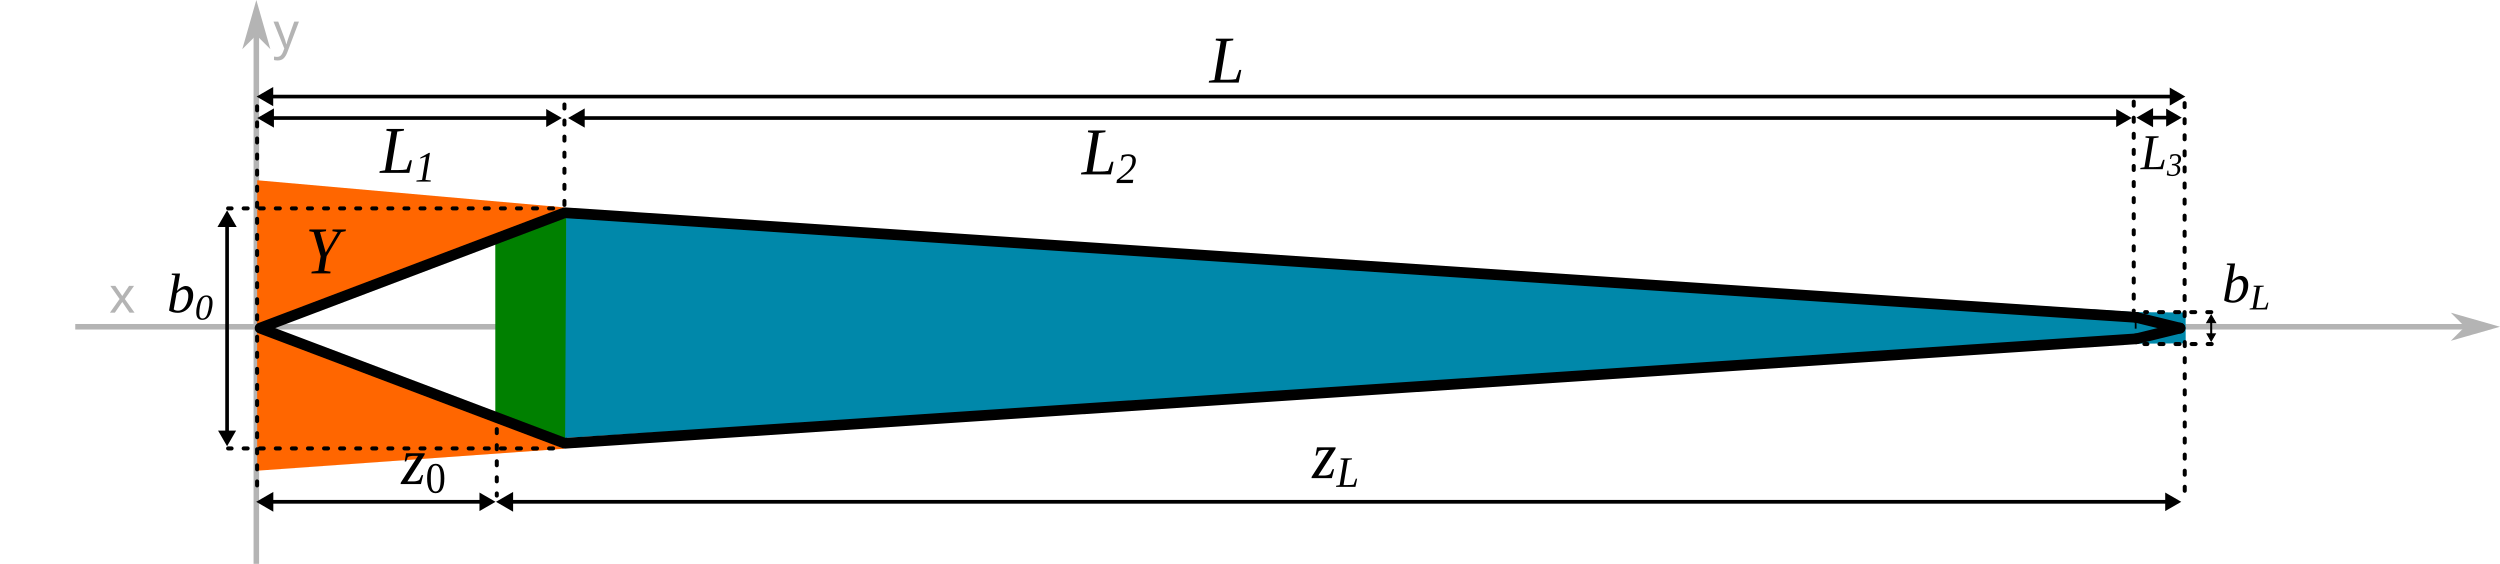
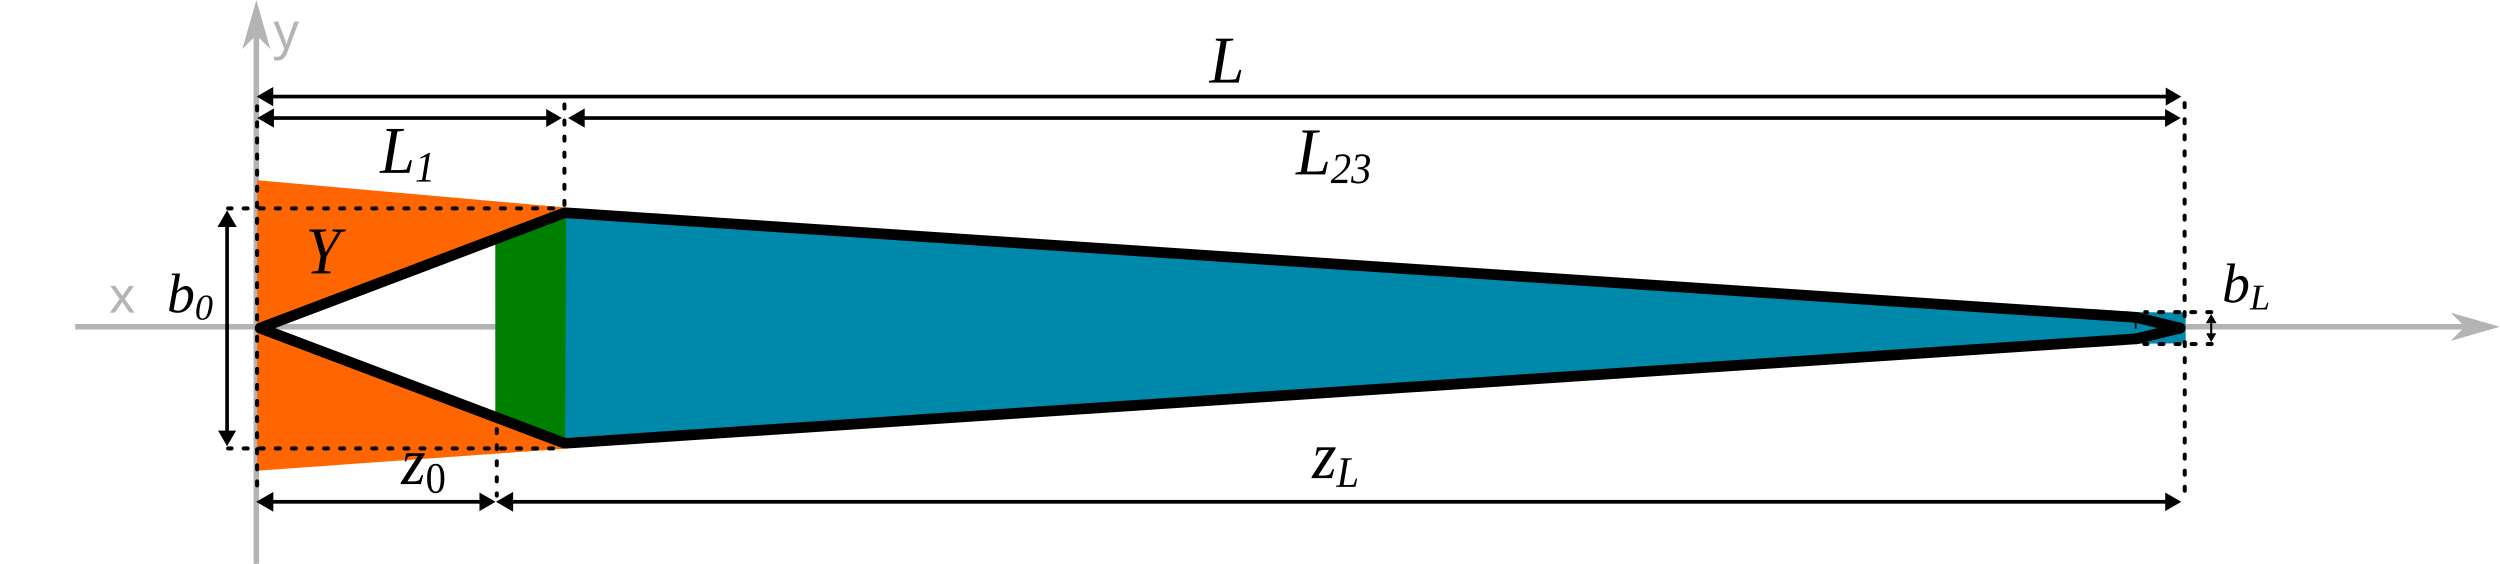
<svg xmlns="http://www.w3.org/2000/svg" width="933.136" height="210.457" id="svg2" version="1.1">
  <defs id="defs4">
    <marker style="overflow:visible" id="marker4967" refX="0" refY="0" orient="auto">
      <path transform="scale(0.4)" style="fill:#000000;fill-opacity:1;fill-rule:evenodd;stroke:#000000;stroke-width:1pt;stroke-opacity:1" d="M 5.77,0 -2.88,5 V -5 Z" id="path4965" />
    </marker>
    <marker style="overflow:visible" id="marker4961" refX="0" refY="0" orient="auto">
      <path transform="scale(0.4)" style="fill:#000000;fill-opacity:1;fill-rule:evenodd;stroke:#000000;stroke-width:1pt;stroke-opacity:1" d="M 5.77,0 -2.88,5 V -5 Z" id="path4959" />
    </marker>
    <marker orient="auto" refY="0" refX="0" id="marker4955" style="overflow:visible">
      <path id="path4953" d="M 5.77,0 -2.88,5 V -5 Z" style="fill:#000000;fill-opacity:1;fill-rule:evenodd;stroke:#000000;stroke-width:1pt;stroke-opacity:1" transform="scale(0.4)" />
    </marker>
    <marker style="overflow:visible" id="marker4949" refX="0" refY="0" orient="auto">
      <path transform="scale(0.4)" style="fill:#000000;fill-opacity:1;fill-rule:evenodd;stroke:#000000;stroke-width:1pt;stroke-opacity:1" d="M 5.77,0 -2.88,5 V -5 Z" id="path4947" />
    </marker>
    <marker orient="auto" refY="0" refX="0" id="marker11481" style="overflow:visible">
      <path id="path11361" d="M 5.77,0 -2.88,5 V -5 Z" style="fill:#000000;fill-opacity:1;fill-rule:evenodd;stroke:#000000;stroke-width:1pt;stroke-opacity:1" transform="scale(0.4)" />
    </marker>
    <marker orient="auto" refY="0" refX="0" id="Arrow2Mend" style="overflow:visible">
      <path id="path11243" style="fill:#000000;fill-opacity:1;fill-rule:evenodd;stroke:#000000;stroke-width:0.625;stroke-linejoin:round;stroke-opacity:1" d="M 8.719,4.034 -2.207,0.016 8.719,-4.002 c -1.745,2.372 -1.735,5.617 -6e-7,8.035 z" transform="scale(-0.6)" />
    </marker>
    <marker orient="auto" refY="0" refX="0" id="marker7320" style="overflow:visible">
      <path id="path7196" d="M 5.77,0 -2.88,5 V -5 Z" style="fill:#000000;fill-opacity:1;fill-rule:evenodd;stroke:#000000;stroke-width:1pt;stroke-opacity:1" transform="scale(0.4)" />
    </marker>
    <marker orient="auto" refY="0" refX="0" id="TriangleOutL" style="overflow:visible">
      <path id="path7193" d="M 5.77,0 -2.88,5 V -5 Z" style="fill:#000000;fill-opacity:1;fill-rule:evenodd;stroke:#000000;stroke-width:1pt;stroke-opacity:1" transform="scale(0.8)" />
    </marker>
    <marker orient="auto" refY="0" refX="0" id="marker4953" style="overflow:visible">
      <path id="path4674" d="M 0,0 5,-5 -12.5,0 5,5 Z" style="fill:#000000;fill-opacity:1;fill-rule:evenodd;stroke:#000000;stroke-width:1pt;stroke-opacity:1" transform="matrix(0.4,0,0,0.4,4,0)" />
    </marker>
    <marker orient="auto" refY="0" refX="0" id="marker4950" style="overflow:visible">
      <path id="path4948" d="M 0,0 5,-5 -12.5,0 5,5 Z" style="fill:#000000;fill-opacity:1;fill-rule:evenodd;stroke:#000000;stroke-width:1pt;stroke-opacity:1" transform="matrix(0.8,0,0,0.8,10,0)" />
    </marker>
    <marker orient="auto" refY="0" refX="0" id="TriangleOutM" style="overflow:visible">
      <path id="path4813" d="M 5.77,0 -2.88,5 V -5 Z" style="fill:#000000;fill-opacity:1;fill-rule:evenodd;stroke:#000000;stroke-width:1pt;stroke-opacity:1" transform="scale(0.4)" />
    </marker>
    <marker orient="auto" refY="0" refX="0" id="marker4944" style="overflow:visible">
      <path id="path4804" d="M 5.77,0 -2.88,5 V -5 Z" style="fill:#000000;fill-opacity:1;fill-rule:evenodd;stroke:#000000;stroke-width:1pt;stroke-opacity:1" transform="scale(-0.4)" />
    </marker>
    <marker orient="auto" refY="0" refX="0" id="TriangleInS" style="overflow:visible">
      <path id="path4807" d="M 5.77,0 -2.88,5 V -5 Z" style="fill:#000000;fill-opacity:1;fill-rule:evenodd;stroke:#000000;stroke-width:1pt;stroke-opacity:1" transform="scale(-0.2)" />
    </marker>
    <marker orient="auto" refY="0" refX="0" id="Arrow2Mstart" style="overflow:visible">
      <path id="path4692" style="fill:#000000;fill-opacity:1;fill-rule:evenodd;stroke:#000000;stroke-width:0.625;stroke-linejoin:round;stroke-opacity:1" d="M 8.719,4.034 -2.207,0.016 8.719,-4.002 c -1.745,2.372 -1.735,5.617 -6e-7,8.035 z" transform="scale(0.6)" />
    </marker>
    <marker orient="auto" refY="0" refX="0" id="marker4937" style="overflow:visible">
      <path id="path4686" style="fill:#000000;fill-opacity:1;fill-rule:evenodd;stroke:#000000;stroke-width:0.625;stroke-linejoin:round;stroke-opacity:1" d="M 8.719,4.034 -2.207,0.016 8.719,-4.002 c -1.745,2.372 -1.735,5.617 -6e-7,8.035 z" transform="matrix(1.1,0,0,1.1,1.1,0)" />
    </marker>
    <marker orient="auto" refY="0" refX="0" id="marker4934" style="overflow:visible">
      <path id="path4689" style="fill:#000000;fill-opacity:1;fill-rule:evenodd;stroke:#000000;stroke-width:0.625;stroke-linejoin:round;stroke-opacity:1" d="M 8.719,4.034 -2.207,0.016 8.719,-4.002 c -1.745,2.372 -1.735,5.617 -6e-7,8.035 z" transform="matrix(-1.1,0,0,-1.1,-1.1,0)" />
    </marker>
    <marker orient="auto" refY="0" refX="0" id="marker4931" style="overflow:visible">
      <path id="path4668" d="M 0,0 5,-5 -12.5,0 5,5 Z" style="fill:#000000;fill-opacity:1;fill-rule:evenodd;stroke:#000000;stroke-width:1pt;stroke-opacity:1" transform="matrix(0.8,0,0,0.8,10,0)" />
    </marker>
    <marker orient="auto" refY="0" refX="0" id="Arrow1Mstart" style="overflow:visible">
      <path id="path4137" d="M 4.267,0 6.4,-2.133 -1.067,0 6.4,2.133 Z" style="fill-rule:evenodd;stroke:#000000;stroke-width:0.427pt" />
    </marker>
    <marker orient="auto" refY="0" refX="0" id="TriangleInL" style="overflow:visible">
      <path id="path4101" d="M -4.924,0 2.458,-4.267 v 8.533 z" style="fill-rule:evenodd;stroke:#000000;stroke-width:0.853pt" />
    </marker>
    <marker orient="auto" refY="0" refX="0" id="TriangleInM" style="overflow:visible">
      <path id="path4104" d="M -2.462,0 1.229,-2.133 v 4.267 z" style="fill-rule:evenodd;stroke:#000000;stroke-width:0.427pt" />
    </marker>
    <marker orient="auto" refY="0" refX="0" id="Arrow2Lstart" style="overflow:visible">
      <path id="path3986" style="fill-rule:evenodd;stroke-width:0.733;stroke-linejoin:round" d="M 11.403,4.733 -1.417,0.019 11.403,-4.695 c -2.048,2.783 -2.036,6.591 -10e-7,9.428 z" />
    </marker>
    <marker orient="auto" refY="0" refX="0" id="Arrow1Lstart" style="overflow:visible">
      <path id="path3968" d="M 10.667,0 14.933,-4.267 0,0 14.933,4.267 Z" style="fill-rule:evenodd;stroke:#000000;stroke-width:0.853pt" />
    </marker>
    <marker orient="auto" refY="0" refX="0" id="Arrow1Lend" style="overflow:visible">
      <path id="path3971" d="M -10.667,0 -14.933,4.267 0,0 -14.933,-4.267 Z" style="fill-rule:evenodd;stroke:#000000;stroke-width:0.853pt" />
    </marker>
    <marker orient="auto" refY="0" refX="0" id="Arrow2Lend" style="overflow:visible">
      <path id="path3989" style="fill-rule:evenodd;stroke-width:0.733;stroke-linejoin:round" d="M -11.403,-4.733 1.417,-0.019 -11.403,4.695 c 2.048,-2.783 2.036,-6.591 10e-7,-9.428 z" />
    </marker>
    <marker orient="auto" refY="0" refX="0" id="TriangleInM-2" style="overflow:visible">
      <path id="path4104-6" d="M -2.462,0 1.229,-2.133 v 4.267 z" style="fill-rule:evenodd;stroke:#000000;stroke-width:0.427pt" />
    </marker>
    <marker orient="auto" refY="0" refX="0" id="TriangleInM-8" style="overflow:visible">
      <path id="path4104-3" d="M -2.462,0 1.229,-2.133 v 4.267 z" style="fill-rule:evenodd;stroke:#000000;stroke-width:0.427pt" />
    </marker>
    <marker orient="auto" refY="0" refX="0" id="TriangleInM-22" style="overflow:visible">
      <path id="path4104-8" d="M -2.462,0 1.229,-2.133 v 4.267 z" style="fill-rule:evenodd;stroke:#000000;stroke-width:0.427pt" />
    </marker>
    <marker orient="auto" refY="0" refX="0" id="TriangleInM-2-3" style="overflow:visible">
      <path id="path4104-6-6" d="M -2.462,0 1.229,-2.133 v 4.267 z" style="fill-rule:evenodd;stroke:#000000;stroke-width:0.427pt" />
    </marker>
    <marker orient="auto" refY="0" refX="0" id="marker5303" style="overflow:visible">
      <path id="path5301" d="M -2.462,0 1.229,-2.133 v 4.267 z" style="fill-rule:evenodd;stroke:#000000;stroke-width:0.427pt" />
    </marker>
    <marker orient="auto" refY="0" refX="0" id="marker5307" style="overflow:visible">
      <path id="path5305" d="M -2.462,0 1.229,-2.133 v 4.267 z" style="fill-rule:evenodd;stroke:#000000;stroke-width:0.427pt" />
    </marker>
    <marker orient="auto" refY="0" refX="0" id="marker5311" style="overflow:visible">
      <path id="path5309" d="M -2.462,0 1.229,-2.133 v 4.267 z" style="fill-rule:evenodd;stroke:#000000;stroke-width:0.427pt" />
    </marker>
    <marker orient="auto" refY="0" refX="0" id="TriangleInM-2-6" style="overflow:visible">
      <path id="path4104-6-7" d="M -2.462,0 1.229,-2.133 v 4.267 z" style="fill-rule:evenodd;stroke:#000000;stroke-width:0.427pt" />
    </marker>
    <marker orient="auto" refY="0" refX="0" id="marker4651" style="overflow:visible">
      <path id="path4649" d="M -2.462,0 1.229,-2.133 v 4.267 z" style="fill-rule:evenodd;stroke:#000000;stroke-width:0.427pt" />
    </marker>
    <marker orient="auto" refY="0" refX="0" id="TriangleInM-2-3-3" style="overflow:visible">
      <path id="path4104-6-6-6" d="M -2.462,0 1.229,-2.133 v 4.267 z" style="fill-rule:evenodd;stroke:#000000;stroke-width:0.427pt" />
    </marker>
    <marker orient="auto" refY="0" refX="0" id="marker4645" style="overflow:visible">
      <path id="path4643" d="M -2.462,0 1.229,-2.133 v 4.267 z" style="fill-rule:evenodd;stroke:#000000;stroke-width:0.427pt" />
    </marker>
    <marker orient="auto" refY="0" refX="0" id="TriangleInM-2-5" style="overflow:visible">
      <path id="path4104-6-3" d="M -2.462,0 1.229,-2.133 v 4.267 z" style="fill-rule:evenodd;stroke:#000000;stroke-width:0.427pt" />
    </marker>
    <marker orient="auto" refY="0" refX="0" id="marker4738" style="overflow:visible">
      <path id="path4736" d="M -2.462,0 1.229,-2.133 v 4.267 z" style="fill-rule:evenodd;stroke:#000000;stroke-width:0.427pt" />
    </marker>
    <marker orient="auto" refY="0" refX="0" id="TriangleInM-2-5-3" style="overflow:visible">
      <path id="path4104-6-3-6" d="M -2.462,0 1.229,-2.133 v 4.267 z" style="fill-rule:evenodd;stroke:#000000;stroke-width:0.427pt" />
    </marker>
    <marker orient="auto" refY="0" refX="0" id="marker7320-7" style="overflow:visible">
      <path id="path7196-5" d="M 5.77,0 -2.88,5 V -5 Z" style="fill:#000000;fill-opacity:1;fill-rule:evenodd;stroke:#000000;stroke-width:1pt;stroke-opacity:1" transform="scale(0.4)" />
    </marker>
    <marker orient="auto" refY="0" refX="0" id="marker4944-3" style="overflow:visible">
      <path id="path4804-5" d="M 5.77,0 -2.88,5 V -5 Z" style="fill:#000000;fill-opacity:1;fill-rule:evenodd;stroke:#000000;stroke-width:1pt;stroke-opacity:1" transform="scale(-0.4)" />
    </marker>
    <marker orient="auto" refY="0" refX="0" id="TriangleOutM-6" style="overflow:visible">
      <path id="path4813-2" d="M 5.77,0 -2.88,5 V -5 Z" style="fill:#000000;fill-opacity:1;fill-rule:evenodd;stroke:#000000;stroke-width:1pt;stroke-opacity:1" transform="scale(0.4)" />
    </marker>
    <marker orient="auto" refY="0" refX="0" id="marker4953-9" style="overflow:visible">
      <path id="path4674-1" d="M 0,0 5,-5 -12.5,0 5,5 Z" style="fill:#000000;fill-opacity:1;fill-rule:evenodd;stroke:#000000;stroke-width:1pt;stroke-opacity:1" transform="matrix(0.4,0,0,0.4,4,0)" />
    </marker>
    <marker orient="auto" refY="0" refX="0" id="TriangleInM-2-3-2" style="overflow:visible">
      <path id="path4104-6-6-7" d="M -2.462,0 1.229,-2.133 v 4.267 z" style="fill-rule:evenodd;stroke:#000000;stroke-width:0.427pt" />
    </marker>
    <marker orient="auto" refY="0" refX="0" id="marker5248" style="overflow:visible">
      <path id="path5246" d="M -2.462,0 1.229,-2.133 v 4.267 z" style="fill-rule:evenodd;stroke:#000000;stroke-width:0.427pt" />
    </marker>
    <marker orient="auto" refY="0" refX="0" id="marker5252" style="overflow:visible">
      <path id="path5250" d="M -2.462,0 1.229,-2.133 v 4.267 z" style="fill-rule:evenodd;stroke:#000000;stroke-width:0.427pt" />
    </marker>
    <marker orient="auto" refY="0" refX="0" id="marker5256" style="overflow:visible">
      <path id="path5254" d="M -2.462,0 1.229,-2.133 v 4.267 z" style="fill-rule:evenodd;stroke:#000000;stroke-width:0.427pt" />
    </marker>
    <marker orient="auto" refY="0" refX="0" id="Arrow1Mstart-0" style="overflow:visible">
      <path id="path4137-9" d="M 4.267,0 6.4,-2.133 -1.067,0 6.4,2.133 Z" style="fill-rule:evenodd;stroke:#000000;stroke-width:0.427pt" />
    </marker>
    <marker orient="auto" refY="0" refX="0" id="marker5262" style="overflow:visible">
      <path id="path5260" d="M 4.267,0 6.4,-2.133 -1.067,0 6.4,2.133 Z" style="fill-rule:evenodd;stroke:#000000;stroke-width:0.427pt" />
    </marker>
    <marker orient="auto" refY="0" refX="0" id="marker5266" style="overflow:visible">
      <path id="path5264" d="M 4.267,0 6.4,-2.133 -1.067,0 6.4,2.133 Z" style="fill-rule:evenodd;stroke:#000000;stroke-width:0.427pt" />
    </marker>
    <marker orient="auto" refY="0" refX="0" id="marker5270" style="overflow:visible">
      <path id="path5268" d="M 4.267,0 6.4,-2.133 -1.067,0 6.4,2.133 Z" style="fill-rule:evenodd;stroke:#000000;stroke-width:0.427pt" />
    </marker>
    <marker orient="auto" refY="0" refX="0" id="marker5274" style="overflow:visible">
      <path id="path5272" d="M 4.267,0 6.4,-2.133 -1.067,0 6.4,2.133 Z" style="fill-rule:evenodd;stroke:#000000;stroke-width:0.427pt" />
    </marker>
    <marker orient="auto" refY="0" refX="0" id="marker5278" style="overflow:visible">
      <path id="path5276" d="M 4.267,0 6.4,-2.133 -1.067,0 6.4,2.133 Z" style="fill-rule:evenodd;stroke:#000000;stroke-width:0.427pt" />
    </marker>
    <marker orient="auto" refY="0" refX="0" id="marker5282" style="overflow:visible">
      <path id="path5280" d="M 4.267,0 6.4,-2.133 -1.067,0 6.4,2.133 Z" style="fill-rule:evenodd;stroke:#000000;stroke-width:0.427pt" />
    </marker>
    <marker orient="auto" refY="0" refX="0" id="marker5286" style="overflow:visible">
      <path id="path5284" d="M 4.267,0 6.4,-2.133 -1.067,0 6.4,2.133 Z" style="fill-rule:evenodd;stroke:#000000;stroke-width:0.427pt" />
    </marker>
    <marker orient="auto" refY="0" refX="0" id="marker5290" style="overflow:visible">
      <path id="path5288" d="M 4.267,0 6.4,-2.133 -1.067,0 6.4,2.133 Z" style="fill-rule:evenodd;stroke:#000000;stroke-width:0.427pt" />
    </marker>
    <marker orient="auto" refY="0" refX="0" id="marker5294" style="overflow:visible">
      <path id="path5292" d="M 4.267,0 6.4,-2.133 -1.067,0 6.4,2.133 Z" style="fill-rule:evenodd;stroke:#000000;stroke-width:0.427pt" />
    </marker>
    <marker orient="auto" refY="0" refX="0" id="marker5298" style="overflow:visible">
      <path id="path5296" d="M 4.267,0 6.4,-2.133 -1.067,0 6.4,2.133 Z" style="fill-rule:evenodd;stroke:#000000;stroke-width:0.427pt" />
    </marker>
    <marker orient="auto" refY="0" refX="0" id="marker5302" style="overflow:visible">
      <path id="path5300" d="M 4.267,0 6.4,-2.133 -1.067,0 6.4,2.133 Z" style="fill-rule:evenodd;stroke:#000000;stroke-width:0.427pt" />
    </marker>
    <marker orient="auto" refY="0" refX="0" id="TriangleInM-2-36" style="overflow:visible">
      <path id="path4104-6-0" d="M -2.462,0 1.229,-2.133 v 4.267 z" style="fill-rule:evenodd;stroke:#000000;stroke-width:0.427pt" />
    </marker>
    <marker orient="auto" refY="0" refX="0" id="marker5308" style="overflow:visible">
      <path id="path5306" d="M -2.462,0 1.229,-2.133 v 4.267 z" style="fill-rule:evenodd;stroke:#000000;stroke-width:0.427pt" />
    </marker>
    <marker orient="auto" refY="0" refX="0" id="marker5312" style="overflow:visible">
      <path id="path5310" d="M 4.267,0 6.4,-2.133 -1.067,0 6.4,2.133 Z" style="fill-rule:evenodd;stroke:#000000;stroke-width:0.427pt" />
    </marker>
    <marker orient="auto" refY="0" refX="0" id="marker5316" style="overflow:visible">
      <path id="path5314" d="M 4.267,0 6.4,-2.133 -1.067,0 6.4,2.133 Z" style="fill-rule:evenodd;stroke:#000000;stroke-width:0.427pt" />
    </marker>
    <marker orient="auto" refY="0" refX="0" id="marker5320" style="overflow:visible">
      <path id="path5318" d="M 4.267,0 6.4,-2.133 -1.067,0 6.4,2.133 Z" style="fill-rule:evenodd;stroke:#000000;stroke-width:0.427pt" />
    </marker>
    <marker orient="auto" refY="0" refX="0" id="marker5324" style="overflow:visible">
      <path id="path5322" d="M 4.267,0 6.4,-2.133 -1.067,0 6.4,2.133 Z" style="fill-rule:evenodd;stroke:#000000;stroke-width:0.427pt" />
    </marker>
    <marker orient="auto" refY="0" refX="0" id="marker5328" style="overflow:visible">
      <path id="path5326" d="M 4.267,0 6.4,-2.133 -1.067,0 6.4,2.133 Z" style="fill-rule:evenodd;stroke:#000000;stroke-width:0.427pt" />
    </marker>
    <marker orient="auto" refY="0" refX="0" id="TriangleInM-2-3-2-3" style="overflow:visible">
      <path id="path4104-6-6-7-6" d="M -2.462,0 1.229,-2.133 v 4.267 z" style="fill-rule:evenodd;stroke:#000000;stroke-width:0.427pt" />
    </marker>
    <marker orient="auto" refY="0" refX="0" id="marker4720" style="overflow:visible">
      <path id="path4718" d="M -2.462,0 1.229,-2.133 v 4.267 z" style="fill-rule:evenodd;stroke:#000000;stroke-width:0.427pt" />
    </marker>
    <marker orient="auto" refY="0" refX="0" id="TriangleInM-2-5-3-5" style="overflow:visible">
      <path id="path4104-6-3-6-3" d="M -2.462,0 1.229,-2.133 v 4.267 z" style="fill-rule:evenodd;stroke:#000000;stroke-width:0.427pt" />
    </marker>
    <marker orient="auto" refY="0" refX="0" id="marker7320-7-5" style="overflow:visible">
      <path id="path7196-5-6" d="M 5.77,0 -2.88,5 V -5 Z" style="fill:#000000;fill-opacity:1;fill-rule:evenodd;stroke:#000000;stroke-width:1pt;stroke-opacity:1" transform="scale(0.4)" />
    </marker>
    <marker orient="auto" refY="0" refX="0" id="TriangleInM-2-5-3-6" style="overflow:visible">
      <path id="path4104-6-3-6-7" d="M -2.462,0 1.229,-2.133 v 4.267 z" style="fill-rule:evenodd;stroke:#000000;stroke-width:0.427pt" />
    </marker>
    <marker orient="auto" refY="0" refX="0" id="marker7320-7-53" style="overflow:visible">
      <path id="path7196-5-5" d="M 5.77,0 -2.88,5 V -5 Z" style="fill:#000000;fill-opacity:1;fill-rule:evenodd;stroke:#000000;stroke-width:1pt;stroke-opacity:1" transform="scale(0.4)" />
    </marker>
    <marker orient="auto" refY="0" refX="0" id="TriangleInM-2-5-3-6-6" style="overflow:visible">
      <path id="path4104-6-3-6-7-2" d="M -2.462,0 1.229,-2.133 v 4.267 z" style="fill-rule:evenodd;stroke:#000000;stroke-width:0.427pt" />
    </marker>
    <marker orient="auto" refY="0" refX="0" id="marker7320-7-53-6" style="overflow:visible">
      <path id="path7196-5-5-1" d="M 5.77,0 -2.88,5 V -5 Z" style="fill:#000000;fill-opacity:1;fill-rule:evenodd;stroke:#000000;stroke-width:1pt;stroke-opacity:1" transform="scale(0.4)" />
    </marker>
    <marker orient="auto" refY="0" refX="0" id="TriangleInM-2-5-3-6-6-0" style="overflow:visible">
      <path id="path4104-6-3-6-7-2-2" d="M -2.462,0 1.229,-2.133 v 4.267 z" style="fill-rule:evenodd;stroke:#000000;stroke-width:0.427pt" />
    </marker>
    <marker orient="auto" refY="0" refX="0" id="marker7320-7-53-6-3" style="overflow:visible">
      <path id="path7196-5-5-1-7" d="M 5.77,0 -2.88,5 V -5 Z" style="fill:#000000;fill-opacity:1;fill-rule:evenodd;stroke:#000000;stroke-width:1pt;stroke-opacity:1" transform="scale(0.4)" />
    </marker>
    <marker orient="auto" refY="0" refX="0" id="TriangleInM-2-5-3-6-8" style="overflow:visible">
      <path id="path4104-6-3-6-7-9" d="M -2.462,0 1.229,-2.133 v 4.267 z" style="fill-rule:evenodd;stroke:#000000;stroke-width:0.427pt" />
    </marker>
    <marker style="overflow:visible" id="marker6729" refX="0" refY="0" orient="auto">
      <path transform="matrix(0.4,0,0,0.4,4,0)" style="fill:#b4b4b4;fill-opacity:1;fill-rule:evenodd;stroke:#b4b4b4;stroke-width:1pt;stroke-opacity:1" d="M 0,0 5,-5 -12.5,0 5,5 Z" id="path6727" />
    </marker>
    <marker orient="auto" refY="0" refX="0" id="marker6723" style="overflow:visible">
      <path id="path6458" d="M 0,0 5,-5 -12.5,0 5,5 Z" style="fill:#b4b4b4;fill-opacity:1;fill-rule:evenodd;stroke:#b4b4b4;stroke-width:1pt;stroke-opacity:1" transform="matrix(0.4,0,0,0.4,4,0)" />
    </marker>
    <marker orient="auto" refY="0" refX="0" id="TriangleInM-2-5-3-6-8-36" style="overflow:visible">
      <path id="path4104-6-3-6-7-9-7" d="M -2.462,0 1.229,-2.133 v 4.267 z" style="fill-rule:evenodd;stroke:#000000;stroke-width:0.427pt" />
    </marker>
    <marker orient="auto" refY="0" refX="0" id="marker7320-7-53-7-5" style="overflow:visible">
      <path id="path7196-5-5-3-3" d="M 5.77,0 -2.88,5 V -5 Z" style="fill:#000000;fill-opacity:1;fill-rule:evenodd;stroke:#000000;stroke-width:1pt;stroke-opacity:1" transform="scale(0.4)" />
    </marker>
    <marker orient="auto" refY="0" refX="0" id="TriangleInM-2-5-3-6-8-3" style="overflow:visible">
      <path id="path4104-6-3-6-7-9-6" d="M -2.462,0 1.229,-2.133 v 4.267 z" style="fill-rule:evenodd;stroke:#000000;stroke-width:0.427pt" />
    </marker>
    <marker orient="auto" refY="0" refX="0" id="marker7320-7-53-7-7" style="overflow:visible">
      <path id="path7196-5-5-3-5" d="M 5.77,0 -2.88,5 V -5 Z" style="fill:#000000;fill-opacity:1;fill-rule:evenodd;stroke:#000000;stroke-width:1pt;stroke-opacity:1" transform="scale(0.4)" />
    </marker>
  </defs>
  <g id="layer3" transform="translate(62.87238,14.24359)">
    <path style="fill:#b4b4b4;fill-opacity:1;stroke:#b4b4b4;stroke-width:2.067;stroke-linecap:butt;stroke-linejoin:miter;stroke-miterlimit:4;stroke-dasharray:none;stroke-opacity:1;marker-start:url(#marker6723)" d="M 32.804,-10.171 V 196.213" id="path6450" />
    <path id="path6725" d="M 866.191,107.721 H -34.783" style="fill:#b4b4b4;fill-opacity:1;stroke:#b4b4b4;stroke-width:2.067;stroke-linecap:butt;stroke-linejoin:miter;stroke-miterlimit:4;stroke-dasharray:none;stroke-opacity:1;marker-start:url(#marker6729)" />
    <text xml:space="preserve" style="font-style:normal;font-weight:normal;font-size:18.667px;line-height:1.25;font-family:sans-serif;letter-spacing:-0.38px;word-spacing:0px;fill:#b4b4b4;fill-opacity:1;stroke:none" x="39.195" y="3.844" id="text6733">
      <tspan id="tspan6731" x="39.195" y="3.844" style="fill:#b4b4b4;fill-opacity:1">y</tspan>
    </text>
    <text xml:space="preserve" style="font-style:normal;font-weight:normal;font-size:18.667px;line-height:1.25;font-family:sans-serif;letter-spacing:-0.38px;word-spacing:0px;fill:#b4b4b4;fill-opacity:1;stroke:none" x="-22.19" y="102.466" id="text6733-3">
      <tspan id="tspan6731-6" x="-22.19" y="102.466" style="fill:#b4b4b4;fill-opacity:1">x</tspan>
    </text>
    <path style="fill:#b4b4b4;fill-opacity:1;stroke:#008000;stroke-width:2.067;stroke-linecap:butt;stroke-linejoin:miter;stroke-miterlimit:4;stroke-dasharray:none;stroke-opacity:0" d="M 798.429,117.579 10.179,52.213" id="path7044" />
    <path id="path5519" d="m 148.788,151.214 -26.782,-11.276 -0.011,-63.744 26.723,-10.36 z" style="fill:#008000;fill-opacity:1;stroke:none;stroke-width:0.277px;stroke-linecap:butt;stroke-linejoin:miter;stroke-opacity:1" />
  </g>
  <g id="layer1" transform="translate(83.12491,-11.7861)">
    <flowRoot xml:space="preserve" id="flowRoot4667" style="font-style:normal;font-weight:normal;font-size:18.667px;line-height:1.25;font-family:sans-serif;letter-spacing:-0.38px;word-spacing:0px;fill:#000000;fill-opacity:1;stroke:none">
      <flowRegion id="flowRegion4669">
        <rect id="rect4671" width="729.027" height="120.208" x="-33.941" y="30.644" />
      </flowRegion>
      <flowPara id="flowPara4673" />
    </flowRoot>
    <text xml:space="preserve" style="font-style:normal;font-variant:normal;font-weight:normal;font-stretch:normal;font-size:12.8px;line-height:0%;font-family:cmr10;-inkscape-font-specification:cmr10;letter-spacing:0px;word-spacing:0px;fill:#000000;fill-opacity:1;stroke:none;stroke-width:1.067" x="-20.802" y="128.348" id="text15870-8">
      <tspan id="tspan15872-5" x="-20.802" y="128.348" style="font-style:italic;font-variant:normal;font-weight:normal;font-stretch:normal;font-size:20.829px;line-height:1.25;font-family:'Times New Roman';-inkscape-font-specification:'Times New Roman,  Italic';stroke-width:1.067">b<tspan style="font-style:italic;font-variant:normal;font-weight:normal;font-stretch:normal;font-size:13.539px;font-family:'Times New Roman';-inkscape-font-specification:'Times New Roman,  Italic';baseline-shift:sub;stroke-width:1.067" id="tspan4306">0</tspan>
      </tspan>
    </text>
-     <text xml:space="preserve" style="font-style:normal;font-variant:normal;font-weight:normal;font-stretch:normal;font-size:10.848px;line-height:0%;font-family:cmr10;-inkscape-font-specification:cmr10;letter-spacing:0px;word-spacing:0px;fill:#000000;fill-opacity:1;stroke:none;stroke-width:3.39;stroke-miterlimit:4;stroke-dasharray:none" x="332.229" y="74.188" id="text8428-2-7" transform="scale(0.9650659,1.036199)">
-       <tspan id="tspan8430-9-0" x="332.229" y="74.188" style="font-style:italic;font-variant:normal;font-weight:normal;font-stretch:normal;font-size:24.166px;line-height:1.25;font-family:'Times New Roman';-inkscape-font-specification:'Times New Roman, Italic';stroke-width:3.39;stroke-miterlimit:4;stroke-dasharray:none">L<tspan style="font-size:15.708px;baseline-shift:sub;stroke-width:3.39" id="tspan4675-9">2</tspan>
+     <text xml:space="preserve" style="font-style:normal;font-variant:normal;font-weight:normal;font-stretch:normal;font-size:10.848px;line-height:0%;font-family:cmr10;-inkscape-font-specification:cmr10;letter-spacing:0px;word-spacing:0px;fill:#000000;fill-opacity:1;stroke:none;stroke-width:3.39;stroke-miterlimit:4;stroke-dasharray:none" x="415.125" y="74.188" id="text8428-2-7" transform="scale(0.9650659,1.036199)">
+       <tspan id="tspan8430-9-0" x="415.125" y="74.188" style="font-style:italic;font-variant:normal;font-weight:normal;font-stretch:normal;font-size:24.166px;line-height:1.25;font-family:'Times New Roman';-inkscape-font-specification:'Times New Roman, Italic';stroke-width:3.39;stroke-miterlimit:4;stroke-dasharray:none">L<tspan style="font-size:15.708px;baseline-shift:sub;stroke-width:3.39" id="tspan4675-9">23</tspan>
      </tspan>
    </text>
    <path style="fill:#0088aa;fill-opacity:1;stroke:none;stroke-width:0.274px;stroke-linecap:butt;stroke-linejoin:miter;stroke-opacity:1" d="m 127.81,175.245 585.217,-35.151 19.679,-0.167 c -0.002,-1.853 -0.042,-9.645 -0.043,-11.498 L 713.016,128.276 128.222,91.456 Z" id="path4969-2" />
    <path id="path5226" d="M 12.839,135.472 127.635,89.219 12.87,79.067 Z" style="fill:#ff6600;fill-opacity:1;stroke:none;stroke-width:0.274px;stroke-linecap:butt;stroke-linejoin:miter;stroke-opacity:1" />
    <path style="fill:#ff6600;fill-opacity:1;stroke:none;stroke-width:0.274px;stroke-linecap:butt;stroke-linejoin:miter;stroke-opacity:1" d="M 12.839,133.219 127.635,179.272 12.87,187.48 Z" id="path5234" />
    <path id="path3442-0" d="m 13.946,134.252 113.689,42.991 586.616,-38.991 m 0,-8 L 127.635,91.19 13.946,134.253" style="fill:none;stroke:#000000;stroke-width:4;stroke-linecap:round;stroke-linejoin:bevel;stroke-miterlimit:4;stroke-dasharray:none;stroke-opacity:1" />
    <path id="path3442-0-3" d="m 730.565,134.253 -16.314,-4" style="fill:none;stroke:#000000;stroke-width:4;stroke-linecap:round;stroke-linejoin:bevel;stroke-miterlimit:4;stroke-dasharray:none;stroke-opacity:1" />
    <path style="fill:none;stroke:#000000;stroke-width:4;stroke-linecap:round;stroke-linejoin:bevel;stroke-miterlimit:4;stroke-dasharray:none;stroke-opacity:1" d="m 730.565,134.253 -16.314,4" id="path4677" />
-     <path style="fill:#000000;fill-opacity:1;stroke:#000000;stroke-width:1.367;stroke-linecap:round;stroke-linejoin:miter;stroke-miterlimit:4;stroke-dasharray:none;stroke-dashoffset:0;stroke-opacity:1;marker-start:url(#TriangleInM-2-5-3-6);marker-end:url(#marker7320-7-53)" d="M 16.785,47.838 H 728.68" id="path3782-9-56-6" />
+     <path style="fill:#000000;fill-opacity:1;stroke:#000000;stroke-width:1.367;stroke-linecap:round;stroke-linejoin:miter;stroke-miterlimit:4;stroke-dasharray:none;stroke-dashoffset:0;stroke-opacity:1;marker-start:url(#TriangleInM-2-5-3-6);marker-end:url(#marker7320-7-53)" d="M 16.785,47.838 H 727.18" id="path3782-9-56-6" />
    <path id="path4370-2" d="M 12.839,51.472 V 131.883" style="fill:none;stroke:#000000;stroke-width:1.5;stroke-linecap:round;stroke-linejoin:bevel;stroke-miterlimit:4;stroke-dasharray:1.5, 4.5;stroke-dashoffset:0;stroke-opacity:1" />
    <path id="path4370-2-9" d="M 732.294,50.283 V 130.926" style="fill:none;stroke:#000000;stroke-width:1.5;stroke-linecap:round;stroke-linejoin:bevel;stroke-miterlimit:4;stroke-dasharray:1.5, 4.5;stroke-dashoffset:0;stroke-opacity:1" />
    <path id="path4370-2-9-1" d="m 127.554,49.428 v 38.851" style="fill:none;stroke:#000000;stroke-width:1.5;stroke-linecap:round;stroke-linejoin:bevel;stroke-miterlimit:4;stroke-dasharray:1.5, 4.5;stroke-dashoffset:4.65;stroke-opacity:1" />
-     <path id="path4370-2-9-2" d="M 713.301,49.734 V 127.815" style="fill:none;stroke:#000000;stroke-width:1.5;stroke-linecap:round;stroke-linejoin:bevel;stroke-miterlimit:4;stroke-dasharray:1.5, 4.5;stroke-dashoffset:0;stroke-opacity:1" />
-     <text xml:space="preserve" style="font-style:normal;font-variant:normal;font-weight:normal;font-stretch:normal;font-size:8.146px;line-height:0%;font-family:cmr10;-inkscape-font-specification:cmr10;letter-spacing:0px;word-spacing:0px;fill:#000000;fill-opacity:1;stroke:none;stroke-width:2.546;stroke-miterlimit:4;stroke-dasharray:none" x="741.843" y="72.331" id="text8428-2-9-7" transform="scale(0.9650659,1.036199)">
-       <tspan id="tspan8430-9-1-0" x="741.843" y="72.331" style="font-style:italic;font-variant:normal;font-weight:normal;font-stretch:normal;font-size:18.147px;line-height:1.25;font-family:'Times New Roman';-inkscape-font-specification:'Times New Roman, Italic';stroke-width:2.546;stroke-miterlimit:4;stroke-dasharray:none">L<tspan style="font-size:11.796px;baseline-shift:sub;stroke-width:2.546" id="tspan11820-9">3</tspan>
-       </tspan>
-     </text>
    <text xml:space="preserve" style="font-style:normal;font-variant:normal;font-weight:normal;font-stretch:normal;font-size:10.848px;line-height:0%;font-family:cmr10;-inkscape-font-specification:cmr10;letter-spacing:0px;word-spacing:0px;fill:#000000;fill-opacity:1;stroke:none;stroke-width:3.39;stroke-miterlimit:4;stroke-dasharray:none" x="60.89" y="73.651" id="text8428-2-3-3" transform="scale(0.9650659,1.036199)">
      <tspan id="tspan8430-9-6-6" x="60.89" y="73.651" style="font-style:italic;font-variant:normal;font-weight:normal;font-stretch:normal;font-size:24.166px;line-height:1.25;font-family:'Times New Roman';-inkscape-font-specification:'Times New Roman, Italic';stroke-width:3.39;stroke-miterlimit:4;stroke-dasharray:none">L<tspan style="font-size:65%;baseline-shift:sub" id="tspan4698-0">1</tspan>
      </tspan>
    </text>
    <path style="fill:#000000;fill-opacity:1;stroke:#000000;stroke-width:1.367;stroke-linecap:round;stroke-linejoin:miter;stroke-miterlimit:4;stroke-dasharray:none;stroke-dashoffset:0;stroke-opacity:1;marker-start:url(#TriangleInM-2-5-3-6-6);marker-end:url(#marker7320-7-53-6)" d="M 1.635,94.438 V 174.457" id="path3782-9-56-6-8" />
    <text xml:space="preserve" style="font-style:normal;font-variant:normal;font-weight:normal;font-stretch:normal;font-size:10.848px;line-height:0%;font-family:cmr10;-inkscape-font-specification:cmr10;letter-spacing:0px;word-spacing:0px;fill:#000000;fill-opacity:1;stroke:none;stroke-width:3.39;stroke-miterlimit:4;stroke-dasharray:none" x="381.652" y="41.121" id="text8428-2-7-7" transform="scale(0.9650659,1.036199)">
      <tspan id="tspan8430-9-0-9" x="381.652" y="41.121" style="font-style:italic;font-variant:normal;font-weight:normal;font-stretch:normal;font-size:24.166px;line-height:1.25;font-family:'Times New Roman';-inkscape-font-specification:'Times New Roman, Italic';stroke-width:3.39;stroke-miterlimit:4;stroke-dasharray:none">L<tspan style="font-size:15.708px;baseline-shift:sub;stroke-width:3.39" id="tspan4675-9-2" />
      </tspan>
    </text>
    <path style="fill:#000000;fill-opacity:1;stroke:#000000;stroke-width:0.767;stroke-linecap:round;stroke-linejoin:miter;stroke-miterlimit:4;stroke-dasharray:none;stroke-dashoffset:0;stroke-opacity:1;marker-start:url(#TriangleInM-2-5-3-6-6-0);marker-end:url(#marker7320-7-53-6-3)" d="m 742.21,131.295 v 6.001" id="path3782-9-56-6-8-5" />
    <path id="path4370-2-9-9" d="M 742.248,128.287 H 717.563" style="fill:none;stroke:#000000;stroke-width:1.5;stroke-linecap:round;stroke-linejoin:bevel;stroke-miterlimit:4;stroke-dasharray:1.5, 4.5;stroke-dashoffset:0;stroke-opacity:1" />
    <path id="path4370-2-9-9-2" d="M 742.403,140.197 H 717.275" style="fill:none;stroke:#000000;stroke-width:1.5;stroke-linecap:round;stroke-linejoin:bevel;stroke-miterlimit:4;stroke-dasharray:1.5, 4.5;stroke-dashoffset:0;stroke-opacity:1" />
    <text id="text4937" y="124.58" x="746.26" style="font-style:normal;font-variant:normal;font-weight:normal;font-stretch:normal;font-size:12.8px;line-height:0%;font-family:cmr10;-inkscape-font-specification:cmr10;letter-spacing:0px;word-spacing:0px;fill:#000000;fill-opacity:1;stroke:none;stroke-width:1.067" xml:space="preserve">
      <tspan style="font-style:italic;font-variant:normal;font-weight:normal;font-stretch:normal;font-size:20.829px;line-height:1.25;font-family:'Times New Roman';-inkscape-font-specification:'Times New Roman,  Italic';stroke-width:1.067" y="124.58" x="746.26" id="tspan4935">b<tspan style="font-size:65%;baseline-shift:sub" id="tspan4939">L</tspan>
      </tspan>
    </text>
    <path style="fill:none;stroke:#000000;stroke-width:1.5;stroke-linecap:round;stroke-linejoin:bevel;stroke-miterlimit:4;stroke-dasharray:1.5, 4.5;stroke-dashoffset:0;stroke-opacity:1" d="M 123.32,89.563 H 2.01" id="path4941" />
    <path id="path4943" d="M 123.32,179.163 H 2.01" style="fill:none;stroke:#000000;stroke-width:1.5;stroke-linecap:round;stroke-linejoin:bevel;stroke-miterlimit:4;stroke-dasharray:1.5, 4.5;stroke-dashoffset:0;stroke-opacity:1" />
    <path id="path4945" d="M 17.05,55.838 H 122.69" style="fill:#000000;fill-opacity:1;stroke:#000000;stroke-width:1.367;stroke-linecap:round;stroke-linejoin:miter;stroke-miterlimit:4;stroke-dasharray:none;stroke-dashoffset:0;stroke-opacity:1;marker-start:url(#TriangleInM-2-5-3-6);marker-end:url(#marker4949)" />
-     <path style="fill:#000000;fill-opacity:1;stroke:#000000;stroke-width:1.367;stroke-linecap:round;stroke-linejoin:miter;stroke-miterlimit:4;stroke-dasharray:none;stroke-dashoffset:0;stroke-opacity:1;marker-start:url(#TriangleInM-2-5-3-6);marker-end:url(#marker4955)" d="M 133.05,55.838 H 708.69" id="path4951" />
-     <path id="path4963" d="m 718.451,55.7 h 8.89" style="fill:#000000;fill-opacity:1;stroke:#000000;stroke-width:1.367;stroke-linecap:round;stroke-linejoin:miter;stroke-miterlimit:4;stroke-dasharray:none;stroke-dashoffset:0;stroke-opacity:1;marker-start:url(#TriangleInM-2-5-3-6);marker-end:url(#marker4967)" />
+     <path style="fill:#000000;fill-opacity:1;stroke:#000000;stroke-width:1.367;stroke-linecap:round;stroke-linejoin:miter;stroke-miterlimit:4;stroke-dasharray:none;stroke-dashoffset:0;stroke-opacity:1;marker-start:url(#TriangleInM-2-5-3-6);marker-end:url(#marker4955)" d="m 133.05,55.838 593.89,0" id="path4951" />
    <path id="path5152" d="m 714.022,129.728 v 4.742" style="fill:#000000;fill-opacity:1;stroke:#000000;stroke-width:0.667;stroke-linecap:butt;stroke-linejoin:round;stroke-miterlimit:4;stroke-dasharray:none;stroke-dashoffset:0;stroke-opacity:1" />
    <path style="fill:#000000;fill-opacity:1;stroke:#000000;stroke-width:1.406;stroke-linecap:round;stroke-linejoin:miter;stroke-miterlimit:4;stroke-dasharray:none;stroke-dashoffset:0;stroke-opacity:1;marker-start:url(#TriangleInM-2-5-3-6-8-36);marker-end:url(#marker7320-7-53-7-5)" d="M 106.266,199.088 H 727.042" id="path3782-9-56-6-6-5" />
    <path style="fill:none;stroke:#000000;stroke-width:1.5;stroke-linecap:round;stroke-linejoin:bevel;stroke-miterlimit:4;stroke-dasharray:1.5, 4.5;stroke-dashoffset:0;stroke-opacity:1" d="m 732.339,139.472 v 59.349" id="path5032-6" />
    <path style="fill:none;stroke:#000000;stroke-width:1.5;stroke-linecap:round;stroke-linejoin:bevel;stroke-miterlimit:4;stroke-dasharray:1.5, 4.5;stroke-dashoffset:4.65;stroke-opacity:1" d="m 102.304,170.605 v 26.168" id="path5034-2" />
    <text xml:space="preserve" style="font-style:normal;font-variant:normal;font-weight:normal;font-stretch:normal;font-size:10.848px;line-height:0%;font-family:cmr10;-inkscape-font-specification:cmr10;letter-spacing:0px;word-spacing:0px;fill:#000000;fill-opacity:1;stroke:none;stroke-width:3.39;stroke-miterlimit:4;stroke-dasharray:none" x="421.37" y="183.606" id="text8428-2-7-7-1-9" transform="scale(0.9650659,1.036199)">
      <tspan id="tspan8430-9-0-9-2-1" x="421.37" y="183.606" style="font-style:italic;font-variant:normal;font-weight:normal;font-stretch:normal;font-size:24.166px;line-height:1.25;font-family:'Times New Roman';-inkscape-font-specification:'Times New Roman, Italic';stroke-width:3.39;stroke-miterlimit:4;stroke-dasharray:none">z<tspan style="font-style:italic;font-variant:normal;font-weight:normal;font-stretch:normal;font-size:65%;font-family:'Times New Roman';-inkscape-font-specification:'Times New Roman, Italic';baseline-shift:sub" id="tspan6184-2">L</tspan>
      </tspan>
    </text>
    <path style="fill:#000000;fill-opacity:1;stroke:#000000;stroke-width:1.406;stroke-linecap:round;stroke-linejoin:miter;stroke-miterlimit:4;stroke-dasharray:none;stroke-dashoffset:0;stroke-opacity:1;marker-start:url(#TriangleInM-2-5-3-6-8-3);marker-end:url(#marker7320-7-53-7-7)" d="M 16.762,199.088 H 97.834" id="path3782-9-56-6-6-3" />
    <path style="fill:none;stroke:#000000;stroke-width:1.5;stroke-linecap:round;stroke-linejoin:bevel;stroke-miterlimit:4;stroke-dasharray:1.5, 4.5;stroke-dashoffset:0;stroke-opacity:1" d="m 12.839,137.472 v 59.211" id="path7249" />
    <text transform="scale(0.9650659,1.036199)" id="text7662" y="185.73" x="69.063" style="font-style:normal;font-variant:normal;font-weight:normal;font-stretch:normal;font-size:10.848px;line-height:0%;font-family:cmr10;-inkscape-font-specification:cmr10;letter-spacing:0px;word-spacing:0px;fill:#000000;fill-opacity:1;stroke:none;stroke-width:3.39;stroke-miterlimit:4;stroke-dasharray:none" xml:space="preserve">
      <tspan style="font-style:italic;font-variant:normal;font-weight:normal;font-stretch:normal;font-size:24.166px;line-height:1.25;font-family:'Times New Roman';-inkscape-font-specification:'Times New Roman, Italic';stroke-width:3.39;stroke-miterlimit:4;stroke-dasharray:none" y="185.73" x="69.063" id="tspan7660">z<tspan style="font-style:normal;font-variant:normal;font-weight:normal;font-stretch:normal;font-size:65%;font-family:'Times New Roman';-inkscape-font-specification:'Times New Roman, ';baseline-shift:sub" id="tspan7664">0</tspan>
      </tspan>
    </text>
    <text xml:space="preserve" style="font-style:normal;font-variant:normal;font-weight:normal;font-stretch:normal;font-size:10.848px;line-height:0%;font-family:cmr10;-inkscape-font-specification:cmr10;letter-spacing:0px;word-spacing:0px;fill:#000000;fill-opacity:1;stroke:none;stroke-width:3.39;stroke-miterlimit:4;stroke-dasharray:none" x="32.071" y="109.854" id="text8428-2-7-3" transform="scale(0.9650659,1.036199)">
      <tspan id="tspan8430-9-0-6" x="32.071" y="109.854" style="font-style:italic;font-variant:normal;font-weight:normal;font-stretch:normal;font-size:24.166px;line-height:1.25;font-family:'Times New Roman';-inkscape-font-specification:'Times New Roman, Italic';stroke-width:3.39;stroke-miterlimit:4;stroke-dasharray:none">Y<tspan style="font-size:15.708px;baseline-shift:sub;stroke-width:3.39" id="tspan4675-9-7" />
      </tspan>
    </text>
  </g>
</svg>
